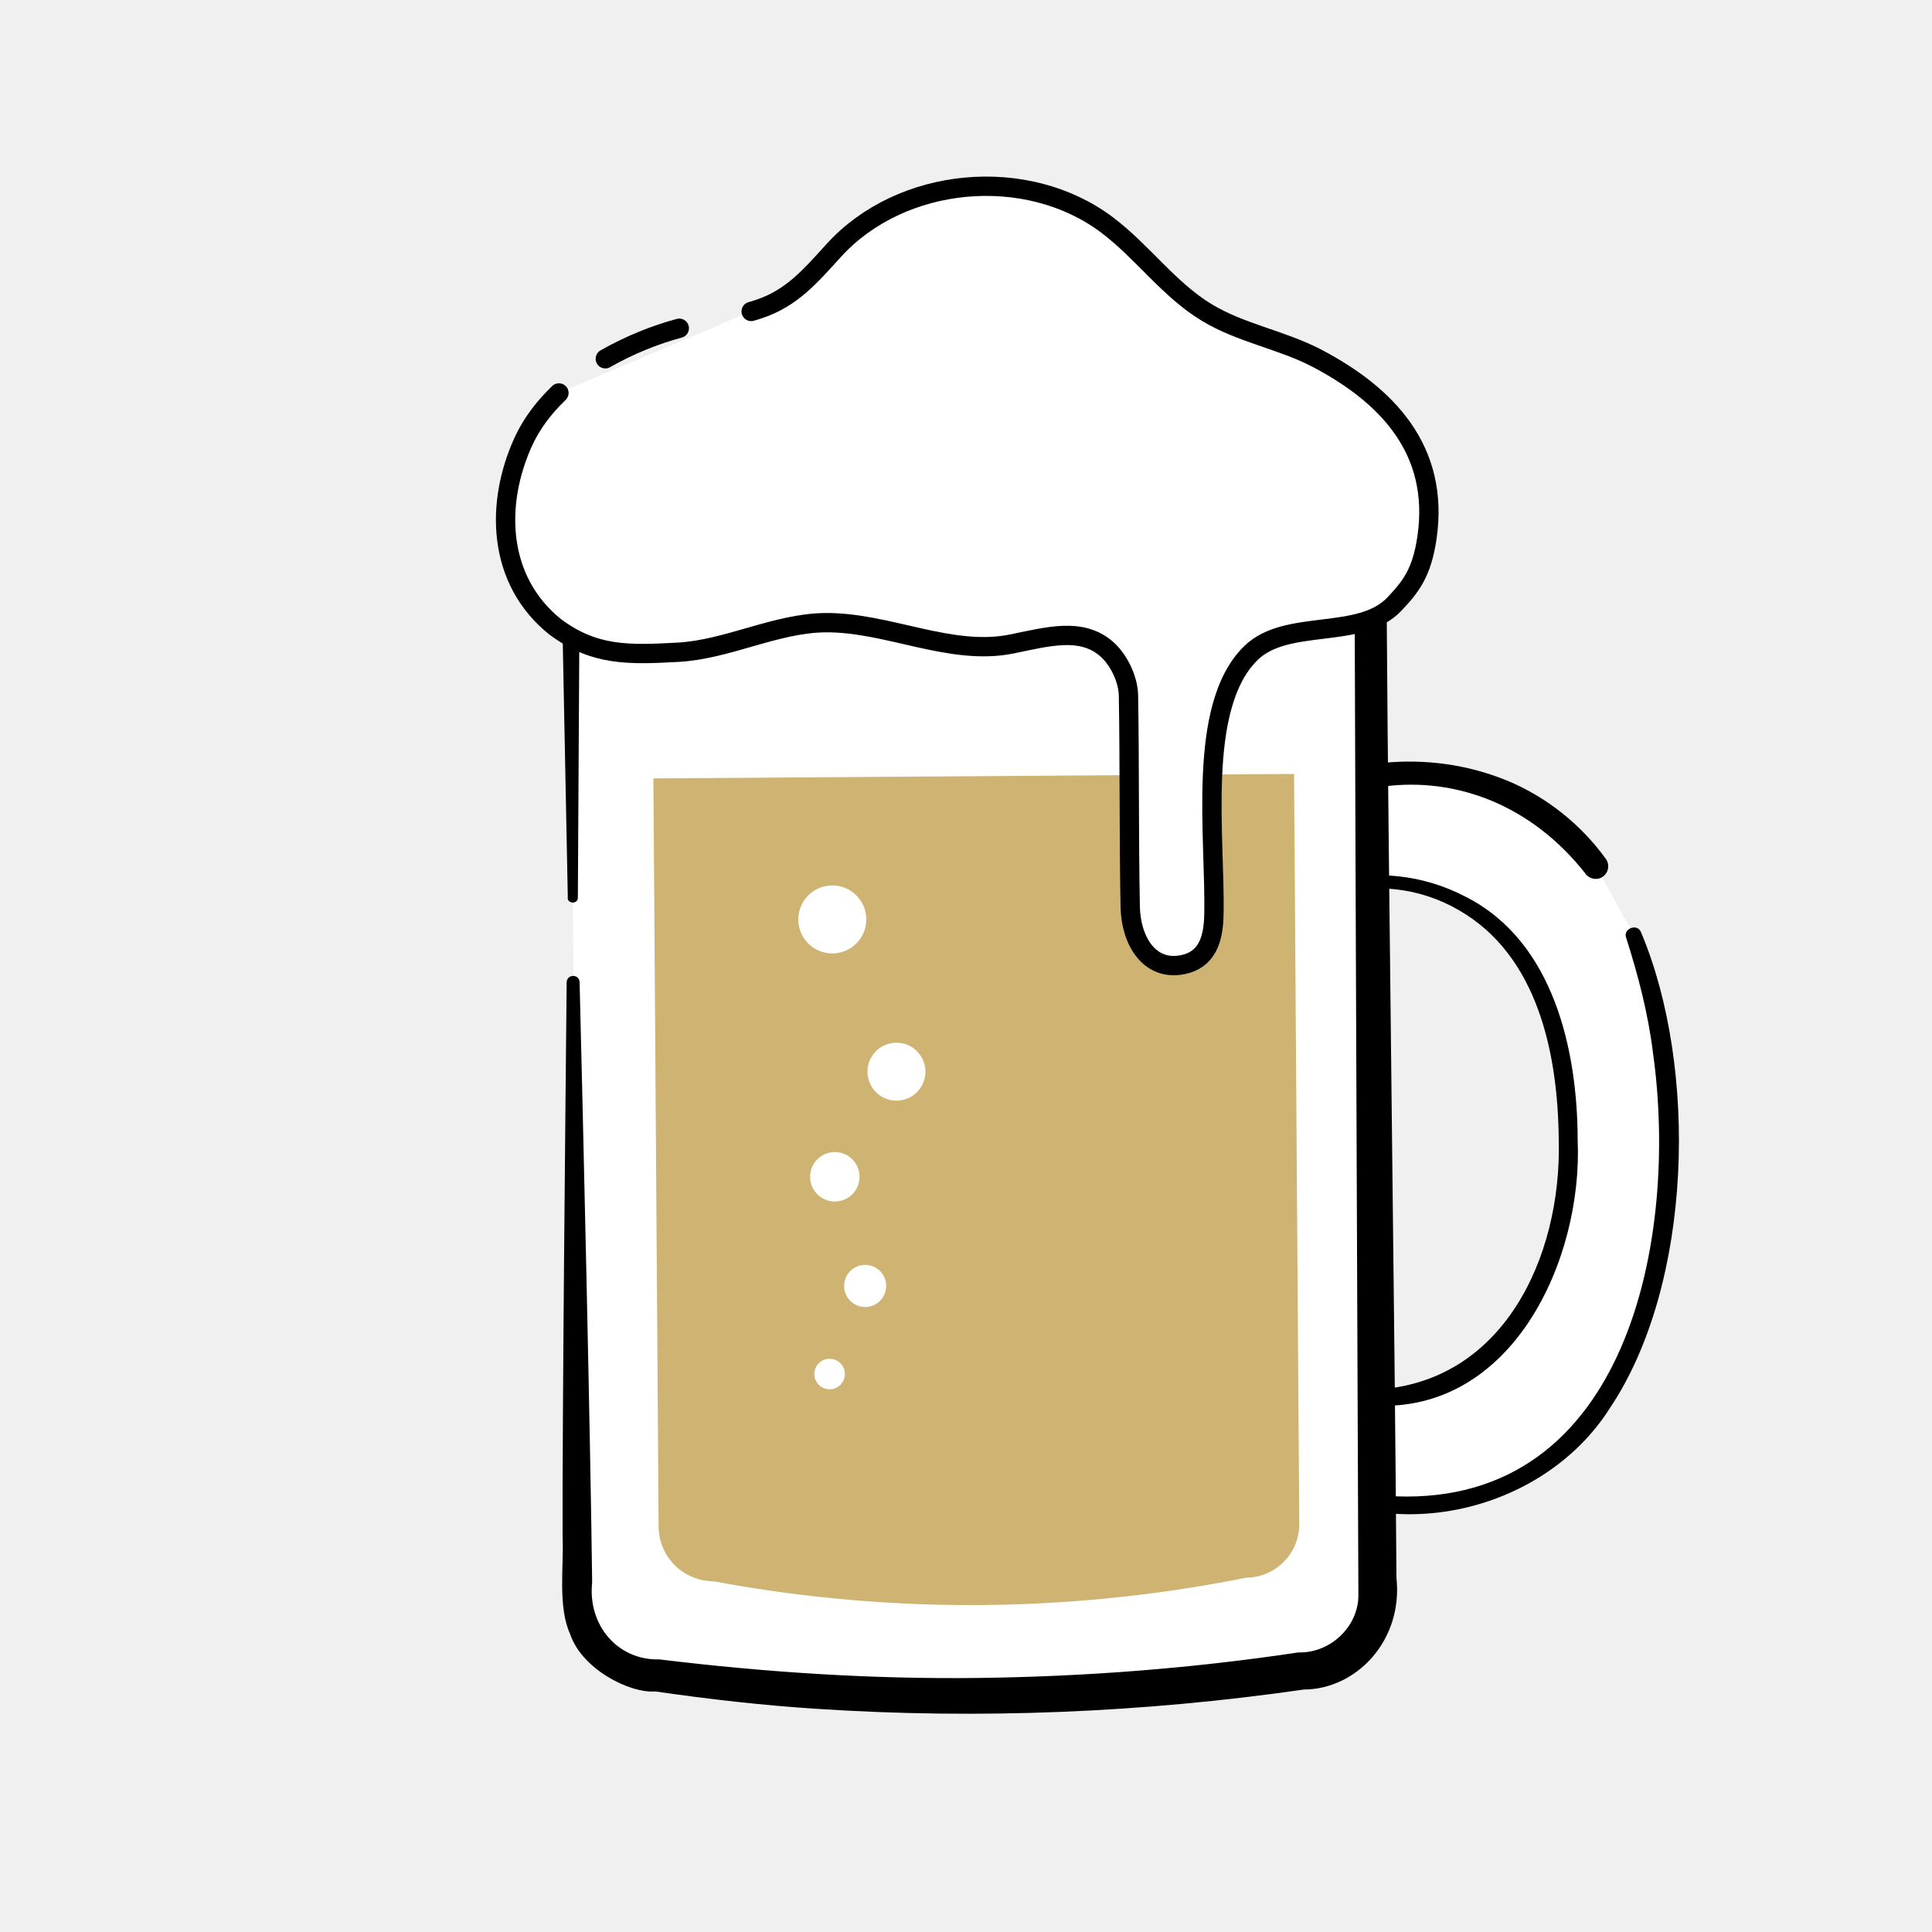
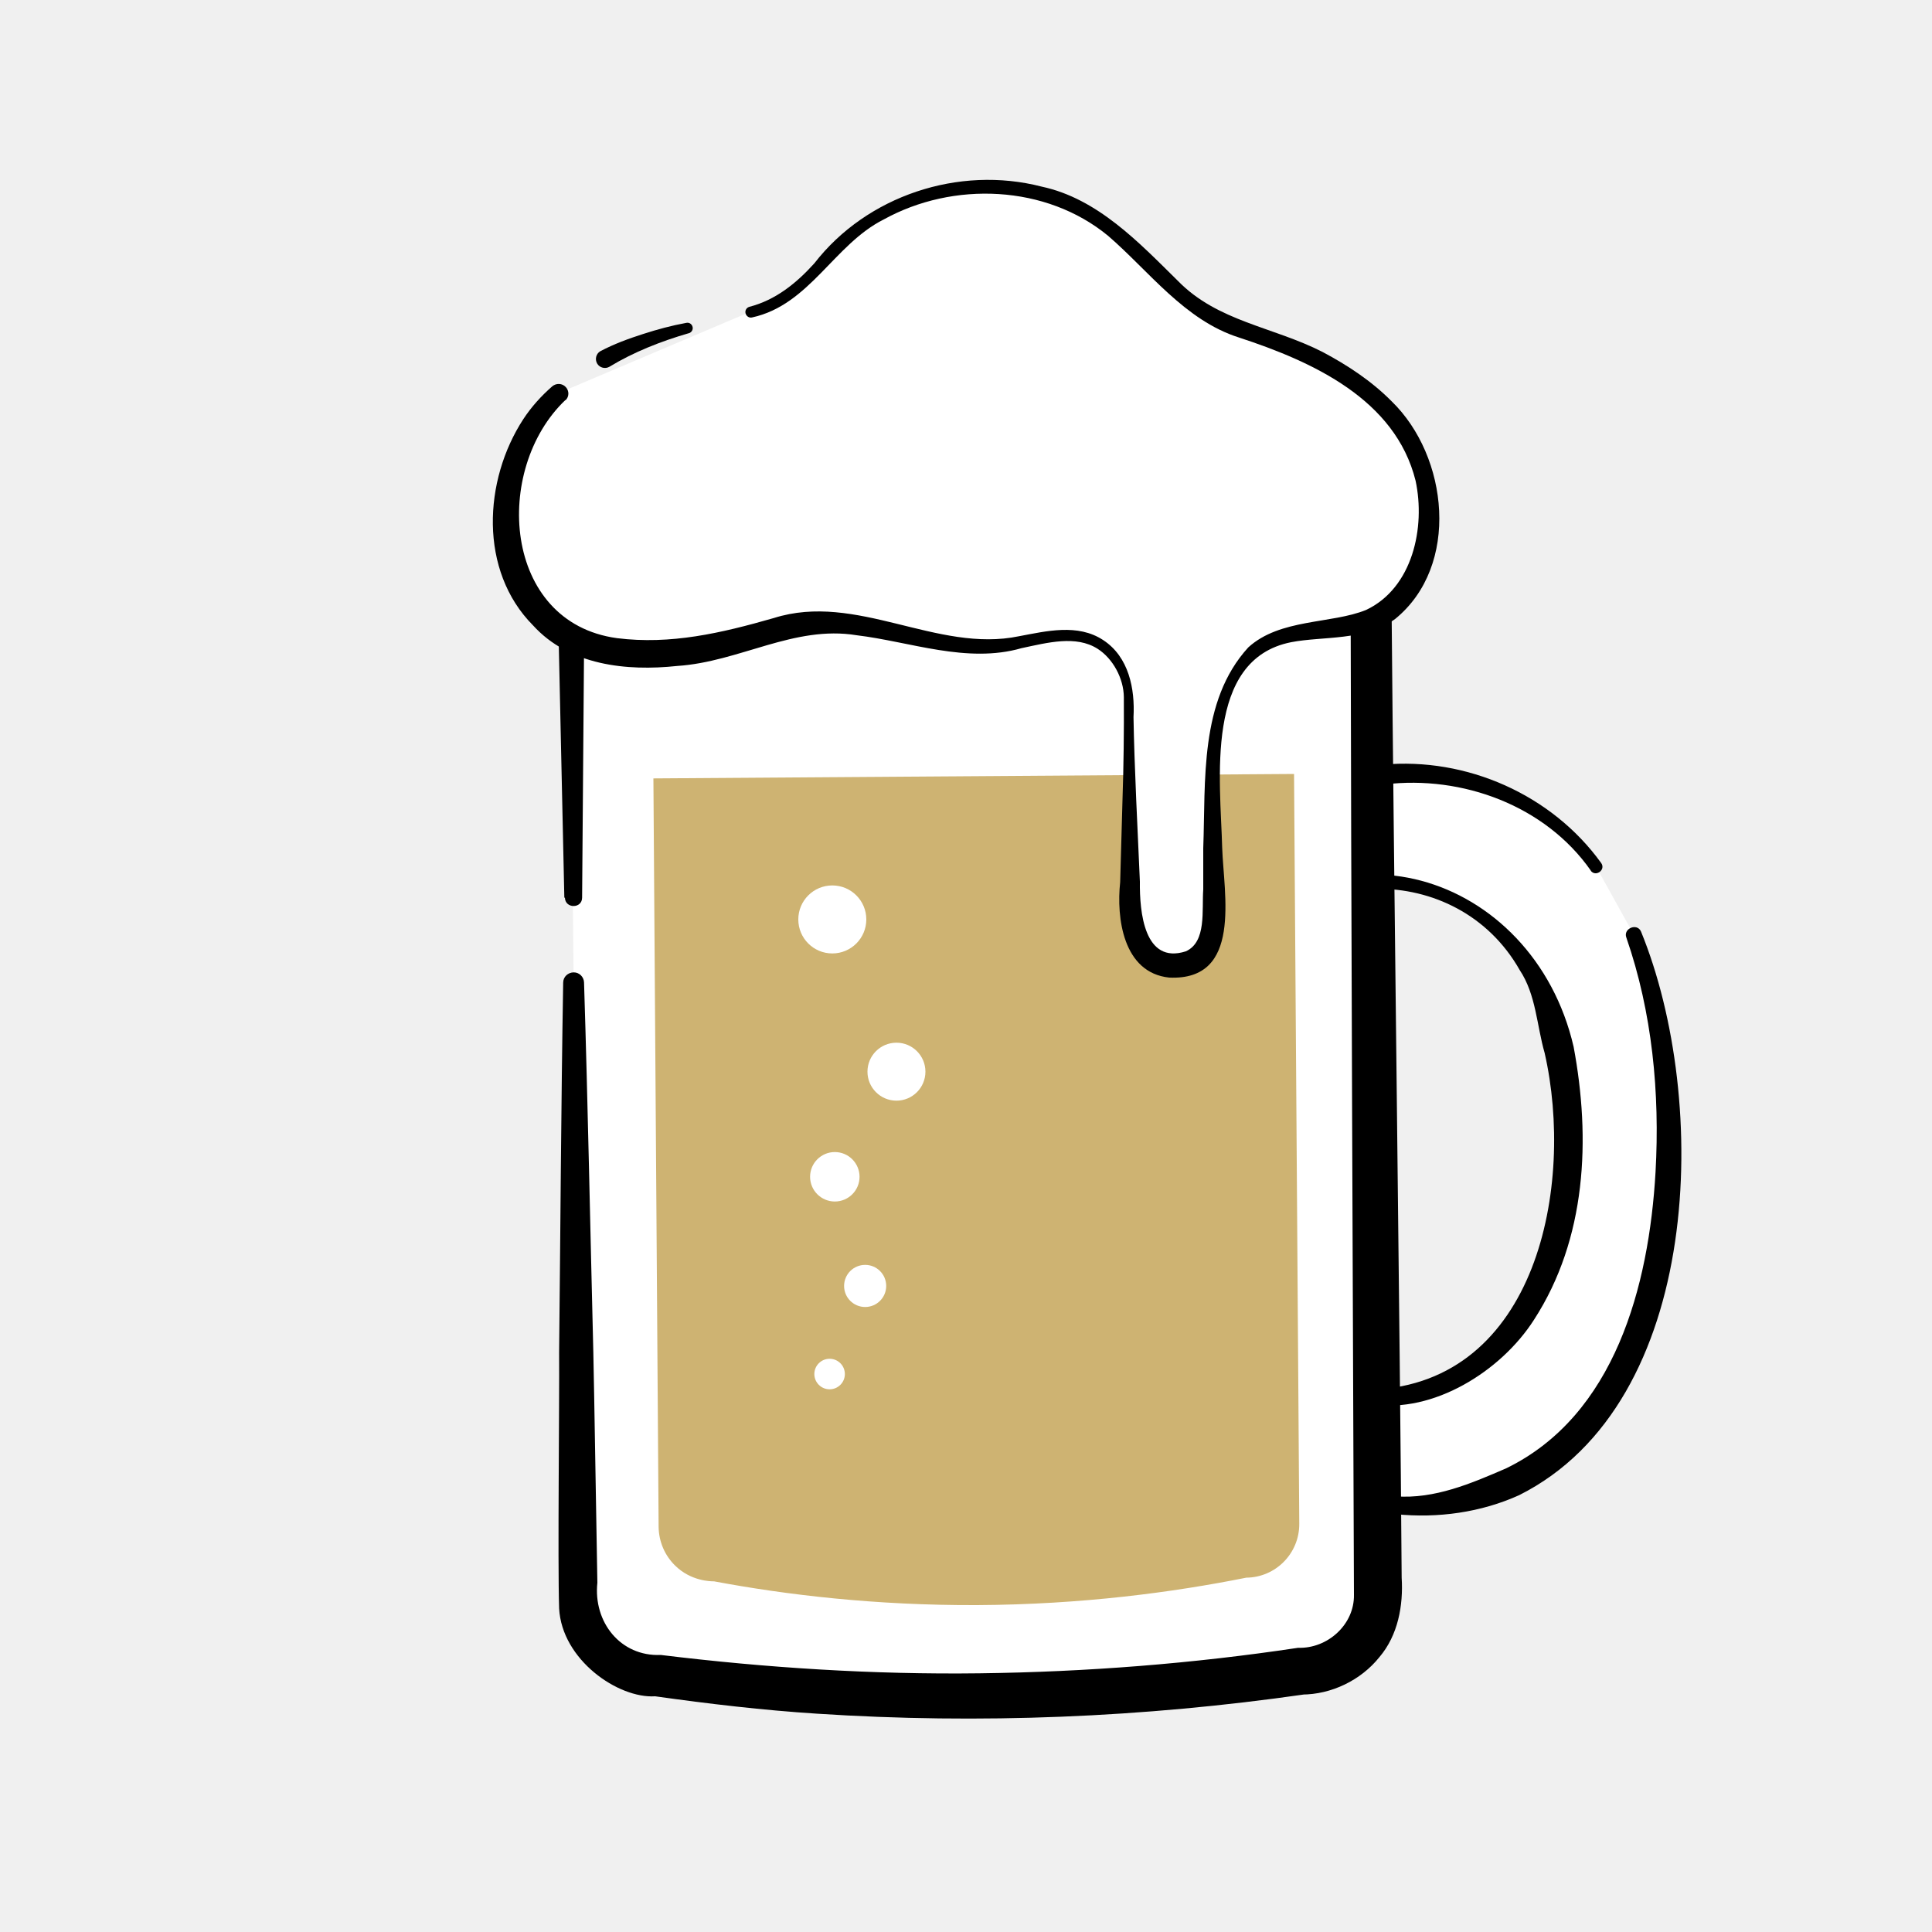
<svg xmlns="http://www.w3.org/2000/svg" id="_レイヤー_1" version="1.1" viewBox="0 0 100 100">
  <defs>
    <style>
      .st0 {
        fill: #ceb372;
      }

      .st1 {
-         stroke: #000;
-         stroke-linecap: round;
-         stroke-linejoin: round;
-       }
- 
-       .st1, .st2 {
        fill: #fff;
      }
    </style>
  </defs>
  <g>
-     <path class="st2" d="M82.61,44.85c-2.38-3.2-5.82-4.87-10.08-4.84-7.57.05-13.64,8.59-13.57,19.06.07,10.47,6.27,18.92,13.83,18.87,8.53-.06,13.65-7.26,13.57-19.06-.03-4.15-.65-7.67-1.8-10.51M71.04,72.35c-5.65.04-10.27-5.91-10.32-13.28s4.48-13.39,10.13-13.42c6.6-.05,10.26,4.96,10.32,13.28s-3.9,13.38-10.13,13.42Z" />
+     <path class="st1" d="M82.61,44.85c-2.38-3.2-5.82-4.87-10.08-4.84-7.57.05-13.64,8.59-13.57,19.06.07,10.47,6.27,18.92,13.83,18.87,8.53-.06,13.65-7.26,13.57-19.06-.03-4.15-.65-7.67-1.8-10.51M71.04,72.35c-5.65.04-10.27-5.91-10.32-13.28s4.48-13.39,10.13-13.42c6.6-.05,10.26,4.96,10.32,13.28s-3.9,13.38-10.13,13.42Z" />
    <g>
-       <path d="M82.08,45.24c-5.63-7.18-15.55-5.66-19.75,2.21-5.78,9.5-3.21,28.65,9.9,30,12.07.46,14.66-13.46,13.33-22.94-.25-2.04-.77-4.03-1.39-5.97-.17-.47.56-.76.76-.31,2.97,7.01,2.7,18.23-1.6,24.65-3.53,5.58-11.89,7.36-17.17,3.24-8.45-6.73-9.7-19.98-4.72-29.18,2.08-3.75,5.66-7.04,10.11-7.45,2.19-.22,4.39.07,6.45.91,2.04.84,3.84,2.28,5.12,4.06.21.29.14.7-.15.91-.28.21-.68.14-.9-.13h0Z" />
-       <path d="M71.05,73c-10.77-.56-13.58-15.66-8.03-23.2,2.75-4.27,8.38-5.74,12.87-3.37,4.54,2.32,5.76,7.95,5.77,12.57.27,6.21-3.38,14.18-10.61,13.75,0,0,0,.24,0,.24h0ZM71.04,71.93c6.75-.25,9.8-6.87,9.64-12.93-.04-4.44-1.07-9.54-5.17-11.89-4.09-2.38-9.37-.85-11.82,3.16-4.9,6.97-2.43,20.73,7.34,21.42,0,0,0,.24,0,.24h0Z" />
+       <path d="M82.34,45.06c-2.36-3.37-6.66-4.94-10.66-4.46-4.06.43-7.35,3.41-9.33,6.86-3.97,7.09-3.98,16.52.17,23.55,2.05,3.44,5.59,6.35,9.72,6.44,2.01.15,3.92-.67,5.72-1.45,5.63-2.74,7.39-9.44,7.73-15.33.23-4.1-.17-8.27-1.51-12.14-.18-.47.56-.78.76-.31,3.56,8.71,3.24,24.38-6.31,29.17-3.93,1.78-8.98,1.27-12.44-1.29-8.47-6.63-9.75-20.04-4.75-29.16,2.08-3.73,5.68-7.05,10.13-7.36,4.34-.4,8.75,1.55,11.3,5.08.27.36-.28.76-.54.4h0Z" />
+       <path d="M71.04,72.68c-10.75-.51-13.62-15.36-8.05-22.9,5.67-8.01,16.37-4.64,18.46,4.4.89,4.76.67,9.93-2.05,14.13-1.72,2.69-5.25,4.86-8.37,4.37h0ZM71.04,71.93c8.53-.37,10.47-10.58,8.91-17.43-.41-1.42-.44-3.01-1.29-4.29-3.24-5.72-11.63-5.52-14.95.06-3.34,5.05-3.22,12.14,0,17.21,1.52,2.42,4.45,4.78,7.33,4.44h0Z" />
    </g>
  </g>
  <g>
-     <path class="st2" d="M29.65,46.47l-.1-14.47c0-.08.07-.15.15-.15l41.11-.29c.08,0,.15.07.15.15l.35,50.77c.02,2.2-1.75,3.99-3.95,4.01-4.72.7-10.36,1.22-16.4,1.29-6.41.07-11.97-.39-16.92-1.05-.27,0-1.73-.02-2.91-1.18-.75-.74-1.22-1.76-1.22-2.9l-.22-31.8" />
-     <path d="M29.39,46.47s-.28-14.13-.28-14.13c0-.24-.06-.53.14-.73.13-.16.34-.22.54-.21,1.67-.03,4.7-.1,6.4-.13,10.55-.2,24.12-.38,34.64-.53.53,0,.98.49.95,1.01,0,0,0,.44,0,.44.08,13.06.42,36.63.5,49.47.35,3.26-2.08,5.78-4.79,5.79-8.34,1.2-16.8,1.55-25.2,1-2.8-.18-5.59-.5-8.37-.9-1.35.1-3.81-1.17-4.41-2.97-.65-1.41-.32-3.55-.39-5.05-.02-6.03.15-22.44.21-28.69.02-.43.65-.44.67,0,.19,7.63.56,23.59.65,31.07-.24,2.2,1.32,4.04,3.48,3.98,5.49.67,11.02,1.03,16.55.96,5.53-.07,11.06-.5,16.52-1.32,1.64.05,3.13-1.33,3.11-2.99-.05-13.16-.15-36.95-.19-50.33,0,0,0-.44,0-.44,0,0,0-.08,0-.02.01.25.18.49.41.59.08.03.16.05.25.05.04,0-.02,0-.03,0-.59.02-2.14-.01-2.76,0-10.79-.01-24.55.02-35.34-.07-.66,0-2.34-.02-2.93-.02.15,0,.28-.17.27-.3,0,0,0,.11,0,.11v.22s-.08,14.13-.08,14.13c.01.34-.53.34-.53,0h0Z" />
+     <path class="st1" d="M29.65,46.47l-.1-14.47c0-.08.07-.15.15-.15l41.11-.29c.08,0,.15.07.15.15l.35,50.77c.02,2.2-1.75,3.99-3.95,4.01-4.72.7-10.36,1.22-16.4,1.29-6.41.07-11.97-.39-16.92-1.05-.27,0-1.73-.02-2.91-1.18-.75-.74-1.22-1.76-1.22-2.9l-.22-31.8" />
+     <path d="M29.21,46.47l-.31-14.13v-.22s0-.11,0-.11c-.02-.45.42-.88.9-.83,3.69-.07,9.72-.19,13.47-.26,4.67-.07,16.68-.25,21.2-.32,1.11,0,4.21-.07,5.3-.08,0,0,.88-.01.88-.01h.11s.09,0,.09,0c.61,0,1.16.53,1.18,1.14.11,13.31.43,36.91.52,50.01.09,1.44-.19,2.98-1.15,4.11-.96,1.2-2.49,1.94-4.03,1.94,0,0,.17-.01.17-.01-8.36,1.2-16.83,1.55-25.25,1-2.81-.18-5.6-.51-8.38-.9-1.92.12-4.83-1.89-4.97-4.55-.08-2.47.02-10.66,0-13.26.07-6.38.1-12.75.21-19.13,0-.3.25-.53.55-.53.29,0,.52.24.53.52.2,6.37.32,12.75.48,19.12.04,1.65.18,10.46.21,11.95-.22,2.04,1.2,3.83,3.28,3.74,5.48.67,10.99,1.02,16.51.95,5.52-.07,11.03-.5,16.48-1.32,1.52.05,2.92-1.2,2.89-2.75-.05-13.33-.15-37.36-.17-50.78-.02.49.57.89.87.86,0,0-.11,0-.11,0,0,0-.88,0-.88,0-11.46-.02-25.63,0-37.1-.09-.63,0-2.48-.02-2.91-.02.25-.02.47-.28.46-.51,0,0,0,.11,0,.11,0,0,0,.22,0,.22l-.11,14.13c0,.58-.88.58-.89,0h0Z" />
  </g>
  <path class="st0" d="M64.51,81.66c-3.8.76-8.51,1.39-13.93,1.42-5.28.02-9.88-.53-13.62-1.23-.19,0-1.2-.01-2.02-.82-.52-.51-.84-1.22-.85-2l-.27-38.74,33.16-.23.27,38.81c.01,1.53-1.22,2.78-2.75,2.79Z" />
-   <path class="st1" d="M35.16,16.99c-1.27.34-2.6.88-3.83,1.58" />
-   <path class="st1" d="M28.93,20.34c-.76.73-1.39,1.55-1.82,2.47-1.5,3.24-1.38,7.22,1.62,9.63,2.03,1.52,3.81,1.46,6.37,1.32,2.56-.14,5.04-1.5,7.6-1.53,3.25-.04,6.5,1.75,9.68,1.1,1.89-.39,3.56-.85,4.85.22.66.55,1.17,1.6,1.18,2.46.06,3.53.02,7.38.09,10.91.03,1.77.99,3.36,2.72,3.01,1.24-.25,1.58-1.28,1.61-2.54.1-3.97-.93-10.82,1.92-13.59,1.85-1.81,5.66-.65,7.43-2.54.84-.89,1.41-1.6,1.68-3.43.67-4.59-2.13-7.41-5.68-9.28-1.83-.96-3.94-1.3-5.71-2.37-1.96-1.18-3.33-3.15-5.16-4.53-4.16-3.14-10.68-2.53-14.17,1.33-1.19,1.31-2.16,2.45-3.84,3.01-.14.05-.28.09-.42.13" />
-   <circle class="st2" cx="43.08" cy="47.59" r="1.76" />
-   <circle class="st2" cx="46.4" cy="55.47" r="1.5" />
-   <circle class="st2" cx="43.21" cy="60.91" r="1.28" />
-   <circle class="st2" cx="44.78" cy="66.56" r="1.09" />
-   <circle class="st2" cx="42.94" cy="71.12" r=".79" />
+   <g>
+     <path class="st1" d="M35.58,16.98c-1.1.24-3.03.89-4.25,1.59" />
+     <path d="M35.64,17.25c-1.42.41-2.86.98-4.09,1.73-.22.13-.51.06-.64-.16s-.06-.51.16-.64c.72-.38,1.46-.65,2.21-.89.74-.24,1.48-.44,2.25-.58.15-.03.29.07.32.22.03.14-.06.28-.2.32h0Z" />
+   </g>
+   <g>
+     <path class="st1" d="M28.93,20.34c-.76.73-1.39,1.55-1.82,2.47-1.5,3.24-1.38,7.22,1.62,9.63,2.03,1.52,3.81,1.46,6.37,1.32,2.56-.14,5.04-1.5,7.6-1.53,3.25-.04,6.5,1.75,9.68,1.1,1.89-.39,3.56-.85,4.85.22.66.55,1.17,1.6,1.18,2.46.06,3.53.02,7.38.09,10.91.03,1.77.99,3.36,2.72,3.01,1.24-.25,1.58-1.28,1.61-2.54.1-3.97-.93-10.82,1.92-13.59,1.85-1.81,5.66-.65,7.43-2.54.84-.89,1.41-1.6,1.68-3.43.67-4.59-2.13-7.41-5.68-9.28-1.83-.96-3.94-1.3-5.71-2.37-1.96-1.18-3.33-3.15-5.16-4.53-4.16-3.14-10.68-2.53-14.17,1.33-1.19,1.31-2.16,2.45-3.84,3.01-.14.05-.28.09-.42.13" />
+     <path d="M29.27,20.7c-3.78,3.59-3.26,11.52,2.66,12.33,2.78.35,5.4-.26,8.12-1.04,4.29-1.36,8.44,1.83,12.7.94,1.4-.26,3.03-.67,4.35.2,1.33.87,1.65,2.52,1.57,3.99.04,2.48.22,6,.33,8.51-.02,1.59.23,4.3,2.38,3.61,1.08-.49.82-2.12.9-3.21,0,0,0-2.12,0-2.12.13-3.5-.21-7.62,2.33-10.4,1.64-1.5,4.31-1.21,6.1-1.94,2.41-1.14,3.08-4.27,2.56-6.69-1.05-4.21-5.32-6.16-9.14-7.41-2.81-.89-4.66-3.44-6.77-5.26-3.21-2.65-8.02-2.84-11.62-.85-2.57,1.29-3.83,4.42-6.81,5.07-.15.04-.3-.06-.34-.21-.04-.15.05-.3.2-.34,1.35-.35,2.42-1.21,3.36-2.25,2.71-3.5,7.48-5.08,11.77-3.97,2.9.62,5.05,2.91,7.05,4.88,2.06,2.11,4.93,2.37,7.49,3.68,1.28.68,2.52,1.49,3.57,2.55,2.94,2.85,3.56,8.52.18,11.27-1.58,1.15-3.74.88-5.38,1.2-4.51.89-3.66,7.16-3.57,10.64.08,2.41,1.05,6.89-2.74,6.72-2.4-.25-2.74-3.11-2.54-4.94,0,0,.12-4.26.12-4.26.06-1.76.08-3.56.07-5.32-.01-.96-.56-1.99-1.36-2.5-1.12-.71-2.58-.32-3.94-.03-2.82.81-5.77-.34-8.53-.67-3.24-.53-6.06,1.38-9.29,1.59-2.62.28-5.58-.03-7.46-2.1-2.81-2.83-2.57-7.51-.5-10.68.42-.64.93-1.2,1.49-1.69.21-.18.52-.17.71.04.18.2.17.5-.02.68h0Z" />
+   </g>
+   <circle class="st1" cx="43.08" cy="47.59" r="1.76" />
+   <circle class="st1" cx="46.4" cy="55.47" r="1.5" />
+   <circle class="st1" cx="43.21" cy="60.91" r="1.28" />
+   <circle class="st1" cx="44.78" cy="66.56" r="1.09" />
+   <circle class="st1" cx="42.94" cy="71.12" r=".79" />
</svg>
